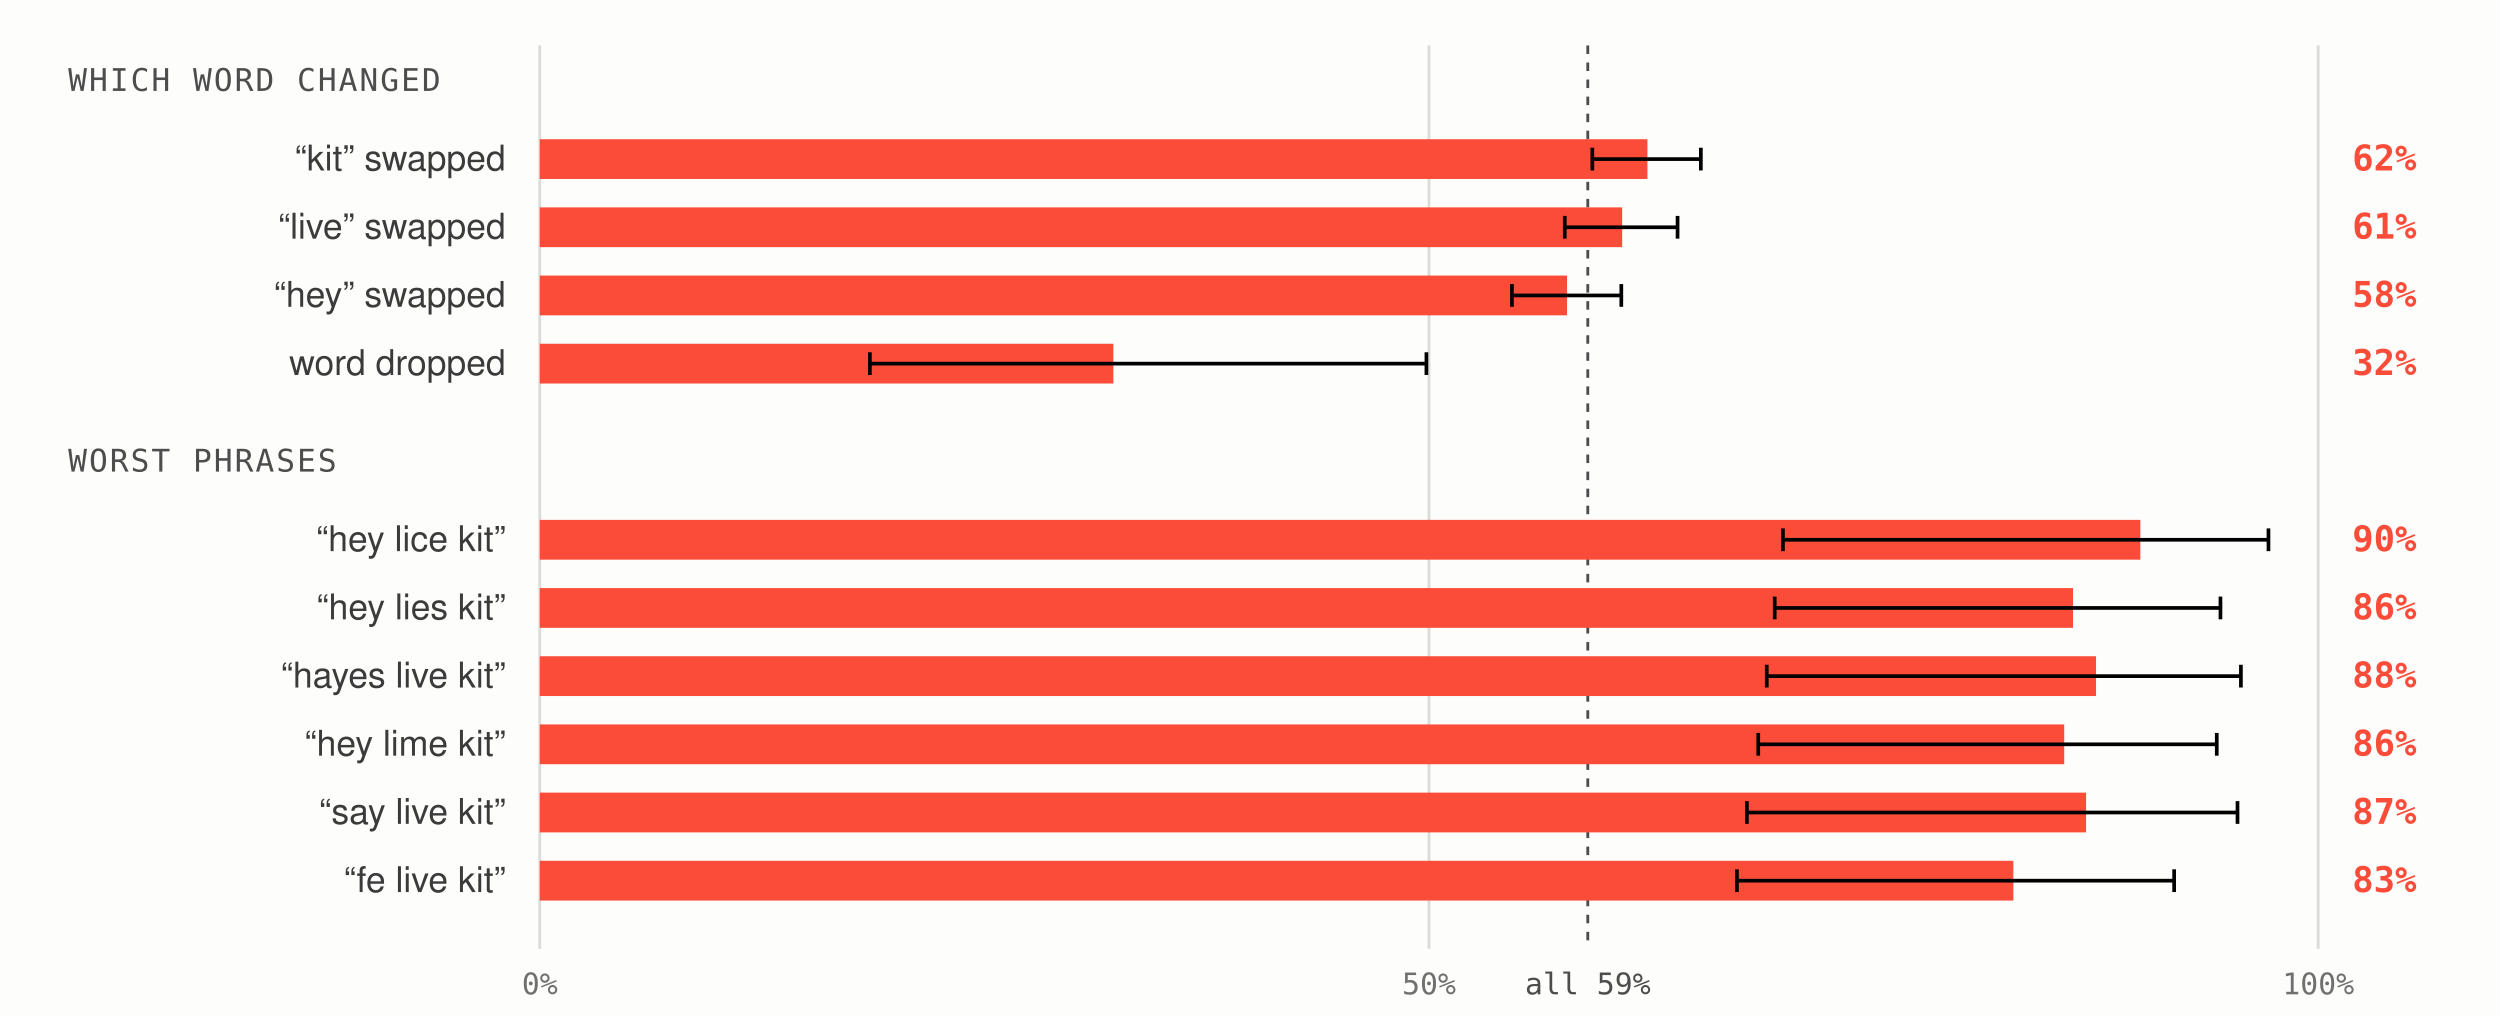
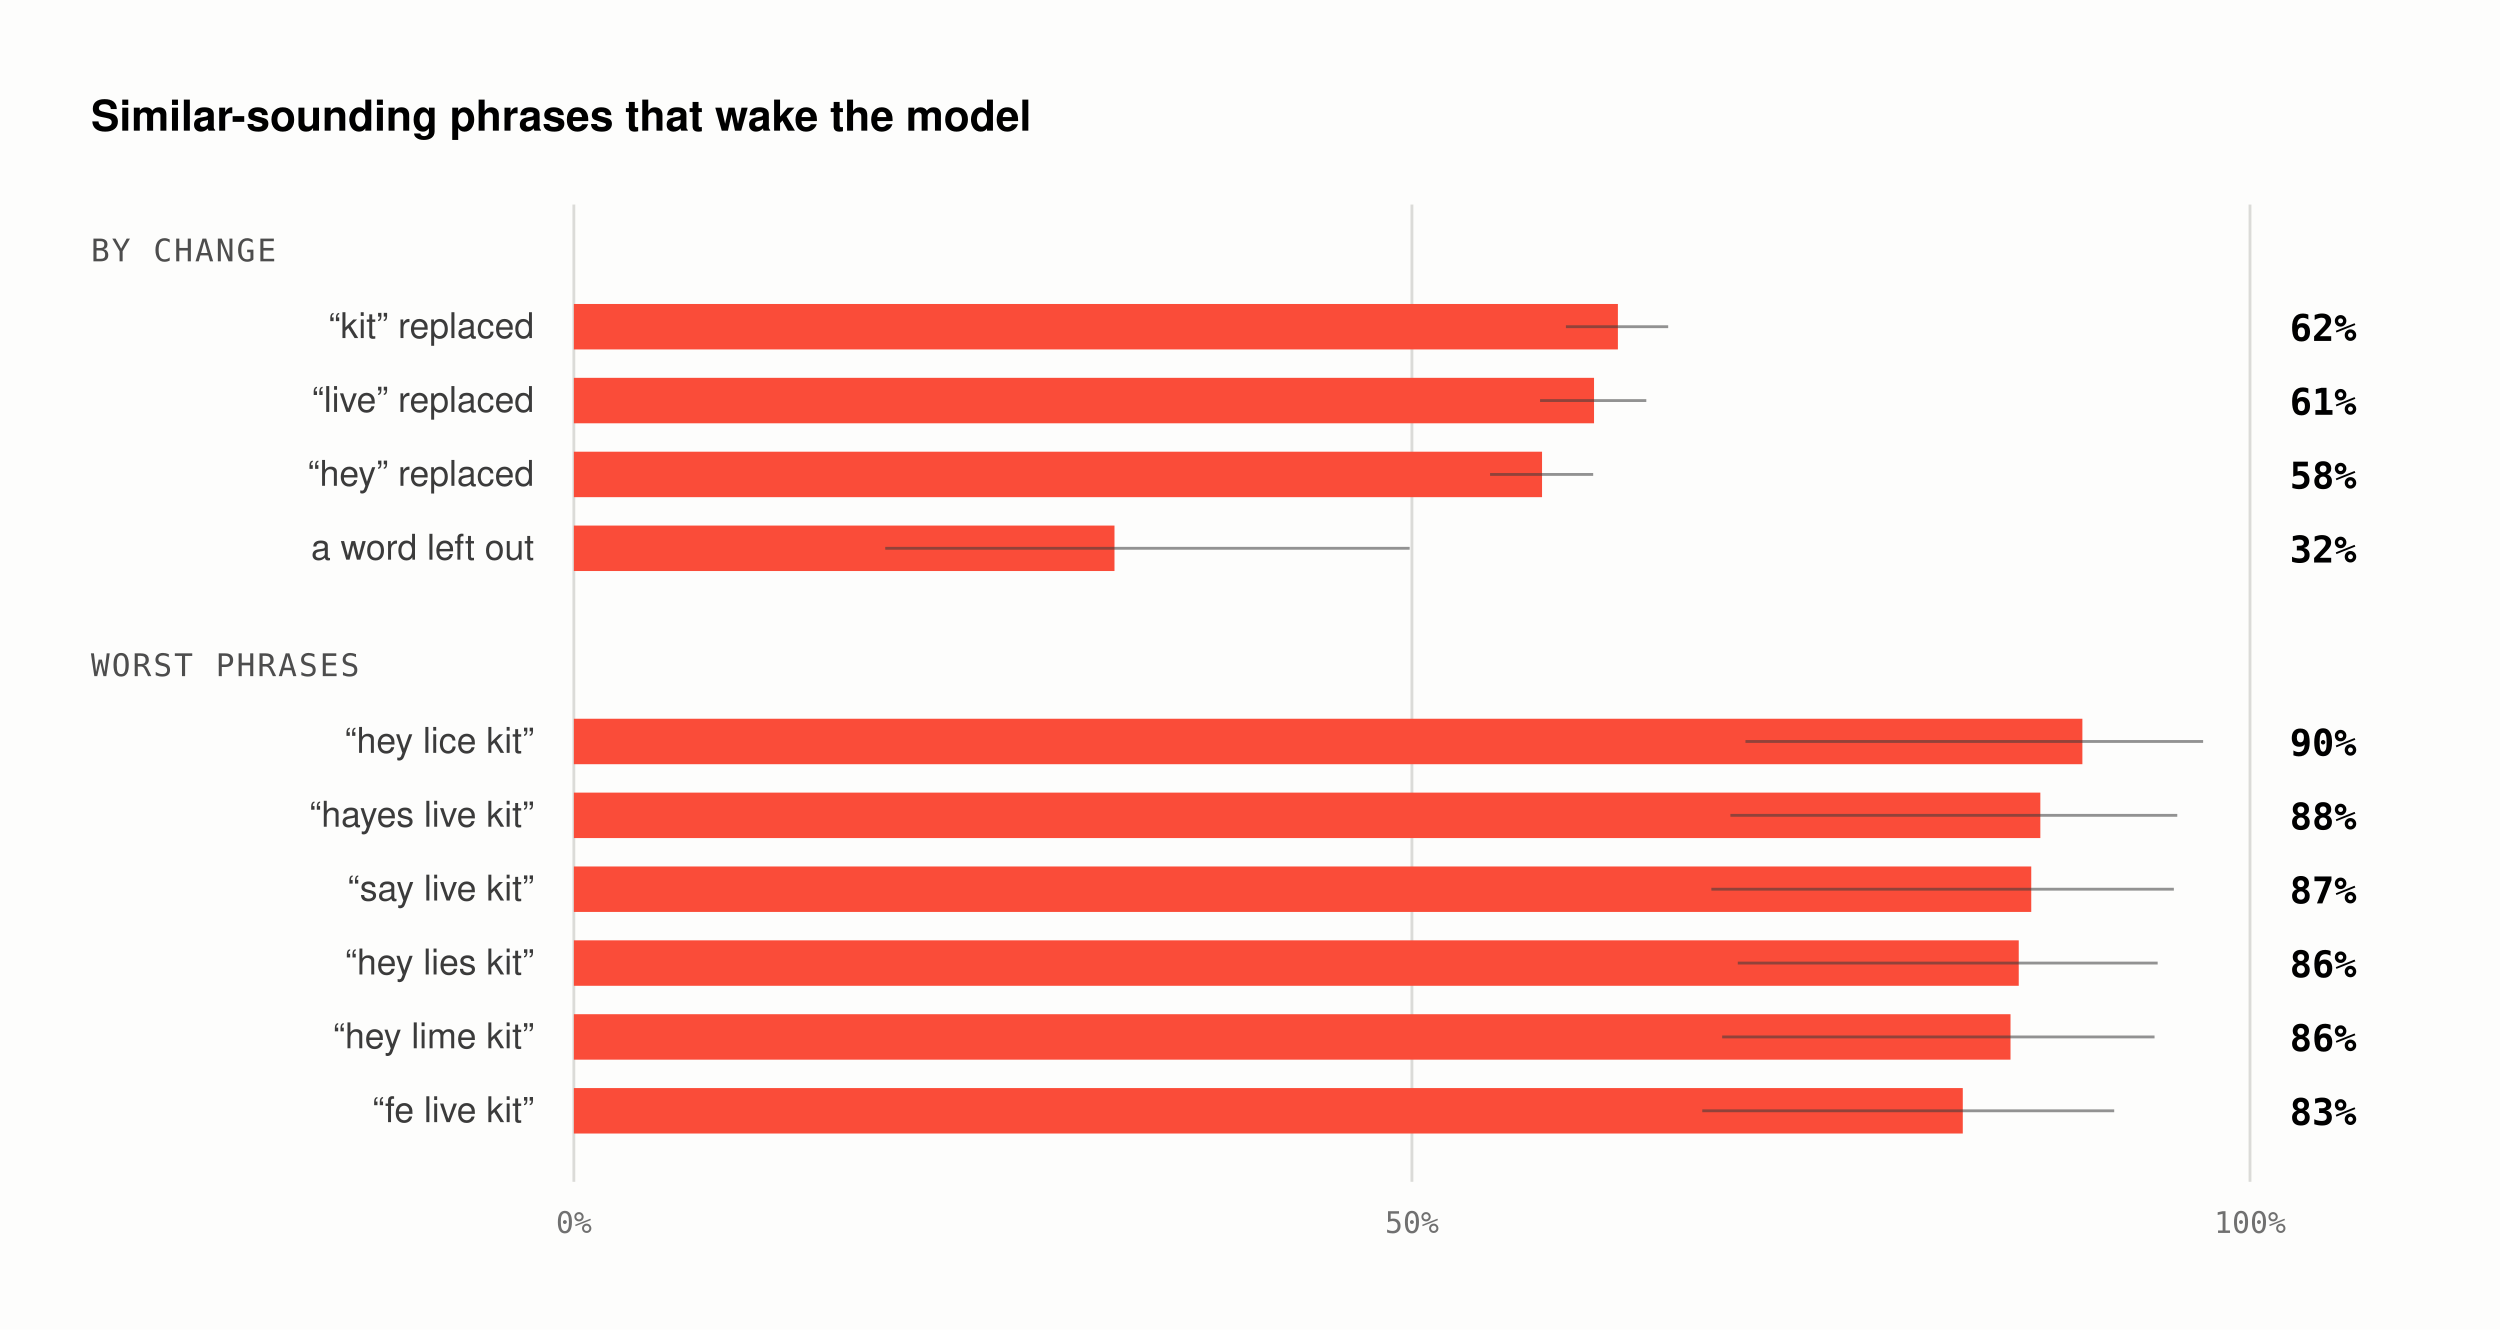
- <svg xmlns="http://www.w3.org/2000/svg" viewBox="0 0 880 358" width="880" height="358" font-family="'Public Sans', ui-sans-serif, system-ui, -apple-system, 'Segoe UI', Helvetica, Arial, sans-serif">
-   <rect width="880" height="358" fill="#fdfdfc" />
-   <line x1="190.0" y1="16" x2="190.0" y2="334" stroke="#dbdbd8" />
-   <text x="190.0" y="350.0" fill="#707070" font-size="10.5" text-anchor="middle" font-weight="400" font-family="CommitMono, ui-monospace, 'SF Mono', 'Cascadia Mono', Menlo, monospace">0%</text>
-   <line x1="503.0" y1="16" x2="503.0" y2="334" stroke="#dbdbd8" />
-   <text x="503.0" y="350.0" fill="#707070" font-size="10.5" text-anchor="middle" font-weight="400" font-family="CommitMono, ui-monospace, 'SF Mono', 'Cascadia Mono', Menlo, monospace">50%</text>
-   <line x1="816.0" y1="16" x2="816.0" y2="334" stroke="#dbdbd8" />
-   <text x="816.0" y="350.0" fill="#707070" font-size="10.5" text-anchor="middle" font-weight="400" font-family="CommitMono, ui-monospace, 'SF Mono', 'Cascadia Mono', Menlo, monospace">100%</text>
-   <line x1="558.9" y1="16" x2="558.9" y2="334" stroke="#4d4d4d" stroke-dasharray="3 3" />
-   <text x="558.9" y="350.0" fill="#4d4d4d" font-size="10.5" text-anchor="middle" font-weight="400" font-family="CommitMono, ui-monospace, 'SF Mono', 'Cascadia Mono', Menlo, monospace">all 59%</text>
-   <text x="24.0" y="32.0" fill="#4d4d4d" font-size="11" text-anchor="start" font-weight="400" font-family="CommitMono, ui-monospace, 'SF Mono', 'Cascadia Mono', Menlo, monospace" letter-spacing="0.7">WHICH WORD CHANGED</text>
-   <text x="178.0" y="60.0" fill="#3b3b3b" font-size="12.5" text-anchor="end" font-weight="400">“kit” swapped</text>
-   <rect x="190" y="49.0" width="389.9" height="14" fill="#fa4c39" />
-   <line x1="560.5" y1="56.0" x2="598.7" y2="56.0" stroke="#000000" stroke-width="1.3" />
-   <line x1="560.5" y1="52.0" x2="560.5" y2="60.0" stroke="#000000" stroke-width="1.3" />
-   <line x1="598.7" y1="52.0" x2="598.7" y2="60.0" stroke="#000000" stroke-width="1.3" />
-   <text x="828.0" y="60.0" fill="#fa4c39" font-size="12.5" text-anchor="start" font-weight="600" font-family="CommitMono, ui-monospace, 'SF Mono', 'Cascadia Mono', Menlo, monospace">62%</text>
-   <text x="178.0" y="84.0" fill="#3b3b3b" font-size="12.5" text-anchor="end" font-weight="400">“live” swapped</text>
-   <rect x="190" y="73.0" width="381.0" height="14" fill="#fa4c39" />
-   <line x1="550.8" y1="80.0" x2="590.5" y2="80.0" stroke="#000000" stroke-width="1.3" />
-   <line x1="550.8" y1="76.0" x2="550.8" y2="84.0" stroke="#000000" stroke-width="1.3" />
-   <line x1="590.5" y1="76.0" x2="590.5" y2="84.0" stroke="#000000" stroke-width="1.3" />
-   <text x="828.0" y="84.0" fill="#fa4c39" font-size="12.5" text-anchor="start" font-weight="600" font-family="CommitMono, ui-monospace, 'SF Mono', 'Cascadia Mono', Menlo, monospace">61%</text>
-   <text x="178.0" y="108.0" fill="#3b3b3b" font-size="12.5" text-anchor="end" font-weight="400">“hey” swapped</text>
-   <rect x="190" y="97.0" width="361.6" height="14" fill="#fa4c39" />
-   <line x1="532.2" y1="104.0" x2="570.7" y2="104.0" stroke="#000000" stroke-width="1.3" />
-   <line x1="532.2" y1="100.0" x2="532.2" y2="108.0" stroke="#000000" stroke-width="1.3" />
-   <line x1="570.7" y1="100.0" x2="570.7" y2="108.0" stroke="#000000" stroke-width="1.3" />
-   <text x="828.0" y="108.0" fill="#fa4c39" font-size="12.5" text-anchor="start" font-weight="600" font-family="CommitMono, ui-monospace, 'SF Mono', 'Cascadia Mono', Menlo, monospace">58%</text>
-   <text x="178.0" y="132.0" fill="#3b3b3b" font-size="12.5" text-anchor="end" font-weight="400">word dropped</text>
-   <rect x="190" y="121.0" width="201.9" height="14" fill="#fa4c39" />
-   <line x1="306.2" y1="128.0" x2="502.1" y2="128.0" stroke="#000000" stroke-width="1.3" />
-   <line x1="306.2" y1="124.0" x2="306.2" y2="132.0" stroke="#000000" stroke-width="1.3" />
-   <line x1="502.1" y1="124.0" x2="502.1" y2="132.0" stroke="#000000" stroke-width="1.3" />
-   <text x="828.0" y="132.0" fill="#fa4c39" font-size="12.5" text-anchor="start" font-weight="600" font-family="CommitMono, ui-monospace, 'SF Mono', 'Cascadia Mono', Menlo, monospace">32%</text>
-   <text x="24.0" y="166.0" fill="#4d4d4d" font-size="11" text-anchor="start" font-weight="400" font-family="CommitMono, ui-monospace, 'SF Mono', 'Cascadia Mono', Menlo, monospace" letter-spacing="0.7">WORST PHRASES</text>
-   <text x="178.0" y="194.0" fill="#3b3b3b" font-size="12.5" text-anchor="end" font-weight="400">“hey lice kit”</text>
-   <rect x="190" y="183.0" width="563.4" height="14" fill="#fa4c39" />
-   <line x1="627.6" y1="190.0" x2="798.5" y2="190.0" stroke="#000000" stroke-width="1.3" />
-   <line x1="627.6" y1="186.0" x2="627.6" y2="194.0" stroke="#000000" stroke-width="1.3" />
-   <line x1="798.5" y1="186.0" x2="798.5" y2="194.0" stroke="#000000" stroke-width="1.3" />
-   <text x="828.0" y="194.0" fill="#fa4c39" font-size="12.5" text-anchor="start" font-weight="600" font-family="CommitMono, ui-monospace, 'SF Mono', 'Cascadia Mono', Menlo, monospace">90%</text>
-   <text x="178.0" y="218.0" fill="#3b3b3b" font-size="12.5" text-anchor="end" font-weight="400">“hey lies kit”</text>
-   <rect x="190" y="207.0" width="539.7" height="14" fill="#fa4c39" />
-   <line x1="624.7" y1="214.0" x2="781.6" y2="214.0" stroke="#000000" stroke-width="1.3" />
-   <line x1="624.7" y1="210.0" x2="624.7" y2="218.0" stroke="#000000" stroke-width="1.3" />
-   <line x1="781.6" y1="210.0" x2="781.6" y2="218.0" stroke="#000000" stroke-width="1.3" />
-   <text x="828.0" y="218.0" fill="#fa4c39" font-size="12.5" text-anchor="start" font-weight="600" font-family="CommitMono, ui-monospace, 'SF Mono', 'Cascadia Mono', Menlo, monospace">86%</text>
-   <text x="178.0" y="242.0" fill="#3b3b3b" font-size="12.5" text-anchor="end" font-weight="400">“hayes live kit”</text>
-   <rect x="190" y="231.0" width="547.8" height="14" fill="#fa4c39" />
-   <line x1="621.9" y1="238.0" x2="788.8" y2="238.0" stroke="#000000" stroke-width="1.3" />
-   <line x1="621.9" y1="234.0" x2="621.9" y2="242.0" stroke="#000000" stroke-width="1.3" />
-   <line x1="788.8" y1="234.0" x2="788.8" y2="242.0" stroke="#000000" stroke-width="1.3" />
-   <text x="828.0" y="242.0" fill="#fa4c39" font-size="12.5" text-anchor="start" font-weight="600" font-family="CommitMono, ui-monospace, 'SF Mono', 'Cascadia Mono', Menlo, monospace">88%</text>
-   <text x="178.0" y="266.0" fill="#3b3b3b" font-size="12.5" text-anchor="end" font-weight="400">“hey lime kit”</text>
-   <rect x="190" y="255.0" width="536.6" height="14" fill="#fa4c39" />
-   <line x1="618.9" y1="262.0" x2="780.3" y2="262.0" stroke="#000000" stroke-width="1.3" />
-   <line x1="618.9" y1="258.0" x2="618.9" y2="266.0" stroke="#000000" stroke-width="1.3" />
-   <line x1="780.3" y1="258.0" x2="780.3" y2="266.0" stroke="#000000" stroke-width="1.3" />
-   <text x="828.0" y="266.0" fill="#fa4c39" font-size="12.5" text-anchor="start" font-weight="600" font-family="CommitMono, ui-monospace, 'SF Mono', 'Cascadia Mono', Menlo, monospace">86%</text>
-   <text x="178.0" y="290.0" fill="#3b3b3b" font-size="12.5" text-anchor="end" font-weight="400">“say live kit”</text>
-   <rect x="190" y="279.0" width="544.3" height="14" fill="#fa4c39" />
-   <line x1="614.9" y1="286.0" x2="787.6" y2="286.0" stroke="#000000" stroke-width="1.3" />
-   <line x1="614.9" y1="282.0" x2="614.9" y2="290.0" stroke="#000000" stroke-width="1.3" />
-   <line x1="787.6" y1="282.0" x2="787.6" y2="290.0" stroke="#000000" stroke-width="1.3" />
-   <text x="828.0" y="290.0" fill="#fa4c39" font-size="12.5" text-anchor="start" font-weight="600" font-family="CommitMono, ui-monospace, 'SF Mono', 'Cascadia Mono', Menlo, monospace">87%</text>
-   <text x="178.0" y="314.0" fill="#3b3b3b" font-size="12.5" text-anchor="end" font-weight="400">“fe live kit”</text>
-   <rect x="190" y="303.0" width="518.7" height="14" fill="#fa4c39" />
-   <line x1="611.4" y1="310.0" x2="765.3" y2="310.0" stroke="#000000" stroke-width="1.3" />
-   <line x1="611.4" y1="306.0" x2="611.4" y2="314.0" stroke="#000000" stroke-width="1.3" />
-   <line x1="765.3" y1="306.0" x2="765.3" y2="314.0" stroke="#000000" stroke-width="1.3" />
-   <text x="828.0" y="314.0" fill="#fa4c39" font-size="12.5" text-anchor="start" font-weight="600" font-family="CommitMono, ui-monospace, 'SF Mono', 'Cascadia Mono', Menlo, monospace">83%</text>
+ <svg xmlns="http://www.w3.org/2000/svg" viewBox="0 0 880 468" width="880" height="468" font-family="'Public Sans', ui-sans-serif, system-ui, -apple-system, 'Segoe UI', Helvetica, Arial, sans-serif">
+   <rect width="880" height="468" fill="#fdfdfc" />
+   <text x="32.0" y="46.0" fill="#000000" font-size="15" text-anchor="start" font-weight="600">Similar-sounding phrases that wake the model</text>
+   <line x1="202.0" y1="72" x2="202.0" y2="416" stroke="#dbdbd8" />
+   <text x="202.0" y="434.0" fill="#707070" font-size="10.5" text-anchor="middle" font-weight="400" font-family="CommitMono, ui-monospace, 'SF Mono', 'Cascadia Mono', Menlo, monospace">0%</text>
+   <line x1="497.0" y1="72" x2="497.0" y2="416" stroke="#dbdbd8" />
+   <text x="497.0" y="434.0" fill="#707070" font-size="10.5" text-anchor="middle" font-weight="400" font-family="CommitMono, ui-monospace, 'SF Mono', 'Cascadia Mono', Menlo, monospace">50%</text>
+   <line x1="792.0" y1="72" x2="792.0" y2="416" stroke="#dbdbd8" />
+   <text x="792.0" y="434.0" fill="#707070" font-size="10.5" text-anchor="middle" font-weight="400" font-family="CommitMono, ui-monospace, 'SF Mono', 'Cascadia Mono', Menlo, monospace">100%</text>
+   <text x="32.0" y="92.0" fill="#4d4d4d" font-size="11" text-anchor="start" font-weight="400" font-family="CommitMono, ui-monospace, 'SF Mono', 'Cascadia Mono', Menlo, monospace" letter-spacing="0.7">BY CHANGE</text>
+   <text x="188.0" y="119.0" fill="#3b3b3b" font-size="12.5" text-anchor="end" font-weight="400">“kit” replaced</text>
+   <rect x="202" y="107.0" width="367.5" height="16" fill="#fa4c39" />
+   <line x1="551.2" y1="115.0" x2="587.2" y2="115.0" stroke="#3b3b3b" stroke-opacity="0.55" stroke-width="1" />
+   <text x="806.0" y="120.0" fill="#000000" font-size="13" text-anchor="start" font-weight="600" font-family="CommitMono, ui-monospace, 'SF Mono', 'Cascadia Mono', Menlo, monospace">62%</text>
+   <text x="188.0" y="145.0" fill="#3b3b3b" font-size="12.5" text-anchor="end" font-weight="400">“live” replaced</text>
+   <rect x="202" y="133.0" width="359.1" height="16" fill="#fa4c39" />
+   <line x1="542.1" y1="141.0" x2="579.5" y2="141.0" stroke="#3b3b3b" stroke-opacity="0.55" stroke-width="1" />
+   <text x="806.0" y="146.0" fill="#000000" font-size="13" text-anchor="start" font-weight="600" font-family="CommitMono, ui-monospace, 'SF Mono', 'Cascadia Mono', Menlo, monospace">61%</text>
+   <text x="188.0" y="171.0" fill="#3b3b3b" font-size="12.5" text-anchor="end" font-weight="400">“hey” replaced</text>
+   <rect x="202" y="159.0" width="340.8" height="16" fill="#fa4c39" />
+   <line x1="524.5" y1="167.0" x2="560.8" y2="167.0" stroke="#3b3b3b" stroke-opacity="0.55" stroke-width="1" />
+   <text x="806.0" y="172.0" fill="#000000" font-size="13" text-anchor="start" font-weight="600" font-family="CommitMono, ui-monospace, 'SF Mono', 'Cascadia Mono', Menlo, monospace">58%</text>
+   <text x="188.0" y="197.0" fill="#3b3b3b" font-size="12.5" text-anchor="end" font-weight="400">a word left out</text>
+   <rect x="202" y="185.0" width="190.3" height="16" fill="#fa4c39" />
+   <line x1="311.6" y1="193.0" x2="496.2" y2="193.0" stroke="#3b3b3b" stroke-opacity="0.55" stroke-width="1" />
+   <text x="806.0" y="198.0" fill="#000000" font-size="13" text-anchor="start" font-weight="600" font-family="CommitMono, ui-monospace, 'SF Mono', 'Cascadia Mono', Menlo, monospace">32%</text>
+   <text x="32.0" y="238.0" fill="#4d4d4d" font-size="11" text-anchor="start" font-weight="400" font-family="CommitMono, ui-monospace, 'SF Mono', 'Cascadia Mono', Menlo, monospace" letter-spacing="0.7">WORST PHRASES</text>
+   <text x="188.0" y="265.0" fill="#3b3b3b" font-size="12.5" text-anchor="end" font-weight="400">“hey lice kit”</text>
+   <rect x="202" y="253.0" width="531.0" height="16" fill="#fa4c39" />
+   <line x1="614.4" y1="261.0" x2="775.5" y2="261.0" stroke="#3b3b3b" stroke-opacity="0.55" stroke-width="1" />
+   <text x="806.0" y="266.0" fill="#000000" font-size="13" text-anchor="start" font-weight="600" font-family="CommitMono, ui-monospace, 'SF Mono', 'Cascadia Mono', Menlo, monospace">90%</text>
+   <text x="188.0" y="291.0" fill="#3b3b3b" font-size="12.5" text-anchor="end" font-weight="400">“hayes live kit”</text>
+   <rect x="202" y="279.0" width="516.2" height="16" fill="#fa4c39" />
+   <line x1="609.1" y1="287.0" x2="766.4" y2="287.0" stroke="#3b3b3b" stroke-opacity="0.55" stroke-width="1" />
+   <text x="806.0" y="292.0" fill="#000000" font-size="13" text-anchor="start" font-weight="600" font-family="CommitMono, ui-monospace, 'SF Mono', 'Cascadia Mono', Menlo, monospace">88%</text>
+   <text x="188.0" y="317.0" fill="#3b3b3b" font-size="12.5" text-anchor="end" font-weight="400">“say live kit”</text>
+   <rect x="202" y="305.0" width="513.0" height="16" fill="#fa4c39" />
+   <line x1="602.4" y1="313.0" x2="765.2" y2="313.0" stroke="#3b3b3b" stroke-opacity="0.55" stroke-width="1" />
+   <text x="806.0" y="318.0" fill="#000000" font-size="13" text-anchor="start" font-weight="600" font-family="CommitMono, ui-monospace, 'SF Mono', 'Cascadia Mono', Menlo, monospace">87%</text>
+   <text x="188.0" y="343.0" fill="#3b3b3b" font-size="12.5" text-anchor="end" font-weight="400">“hey lies kit”</text>
+   <rect x="202" y="331.0" width="508.6" height="16" fill="#fa4c39" />
+   <line x1="611.7" y1="339.0" x2="759.5" y2="339.0" stroke="#3b3b3b" stroke-opacity="0.55" stroke-width="1" />
+   <text x="806.0" y="344.0" fill="#000000" font-size="13" text-anchor="start" font-weight="600" font-family="CommitMono, ui-monospace, 'SF Mono', 'Cascadia Mono', Menlo, monospace">86%</text>
+   <text x="188.0" y="369.0" fill="#3b3b3b" font-size="12.5" text-anchor="end" font-weight="400">“hey lime kit”</text>
+   <rect x="202" y="357.0" width="505.7" height="16" fill="#fa4c39" />
+   <line x1="606.2" y1="365.0" x2="758.4" y2="365.0" stroke="#3b3b3b" stroke-opacity="0.55" stroke-width="1" />
+   <text x="806.0" y="370.0" fill="#000000" font-size="13" text-anchor="start" font-weight="600" font-family="CommitMono, ui-monospace, 'SF Mono', 'Cascadia Mono', Menlo, monospace">86%</text>
+   <text x="188.0" y="395.0" fill="#3b3b3b" font-size="12.5" text-anchor="end" font-weight="400">“fe live kit”</text>
+   <rect x="202" y="383.0" width="488.9" height="16" fill="#fa4c39" />
+   <line x1="599.2" y1="391.0" x2="744.2" y2="391.0" stroke="#3b3b3b" stroke-opacity="0.55" stroke-width="1" />
+   <text x="806.0" y="396.0" fill="#000000" font-size="13" text-anchor="start" font-weight="600" font-family="CommitMono, ui-monospace, 'SF Mono', 'Cascadia Mono', Menlo, monospace">83%</text>
</svg>
